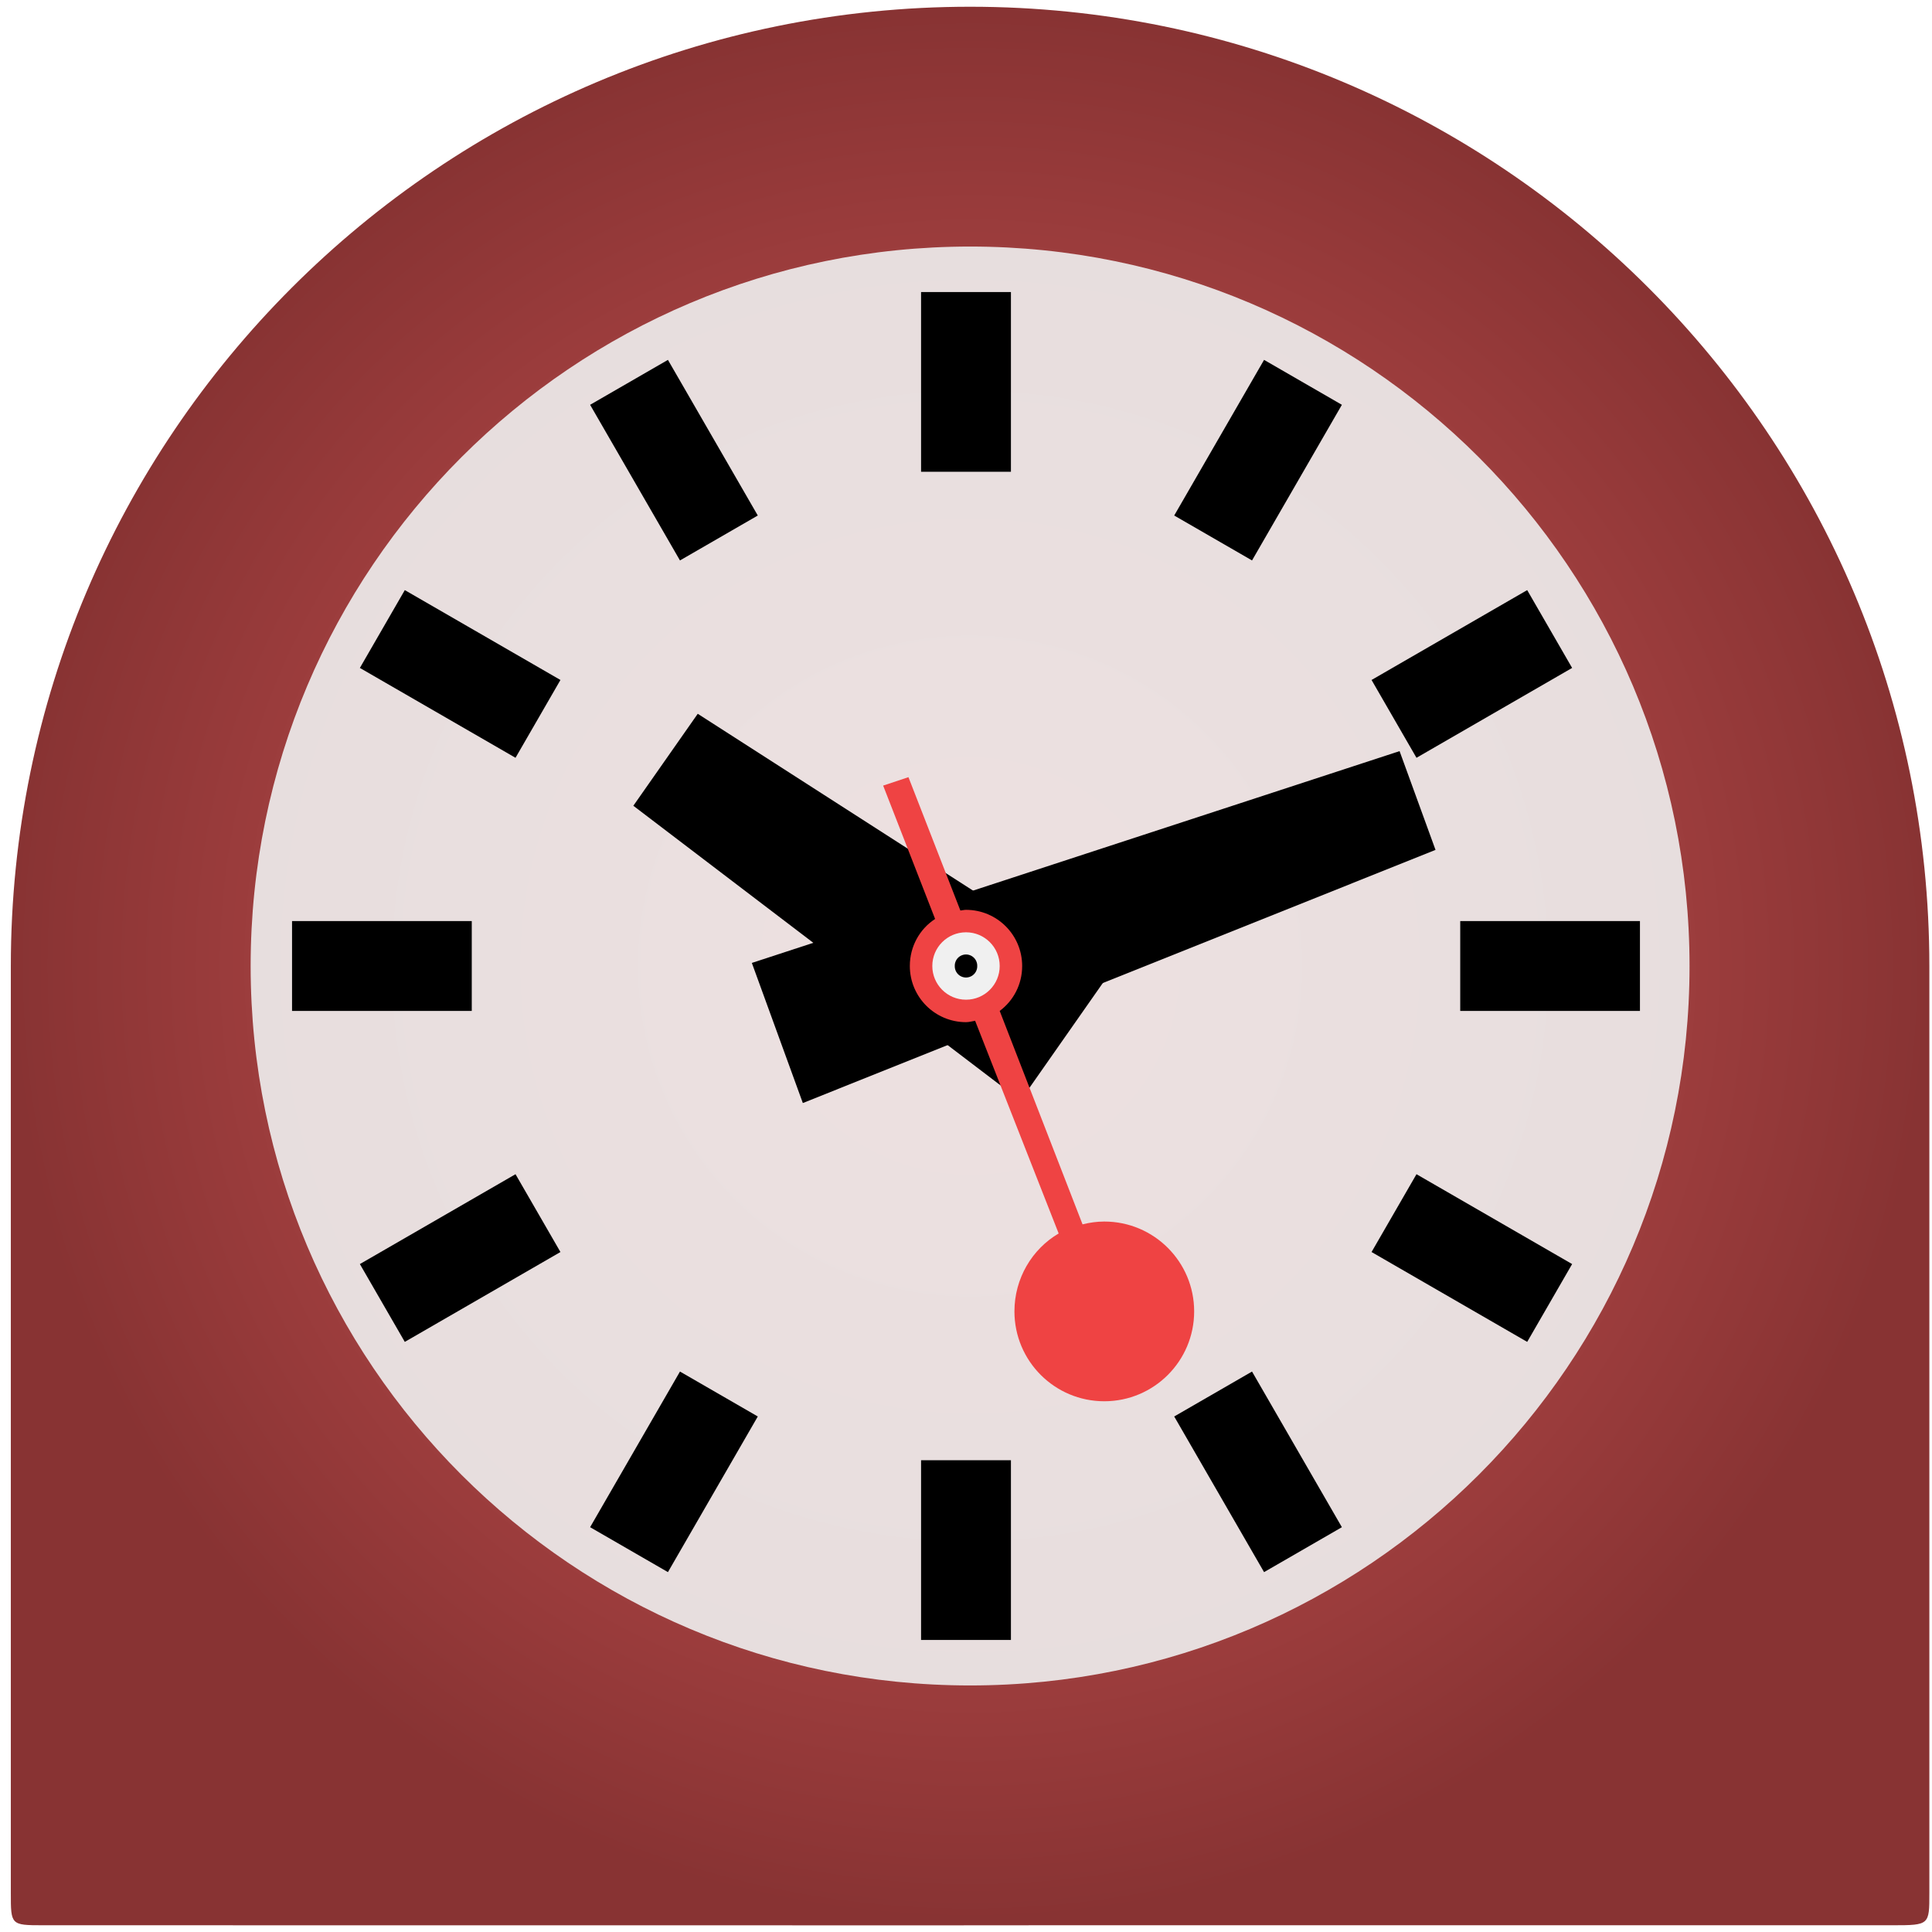
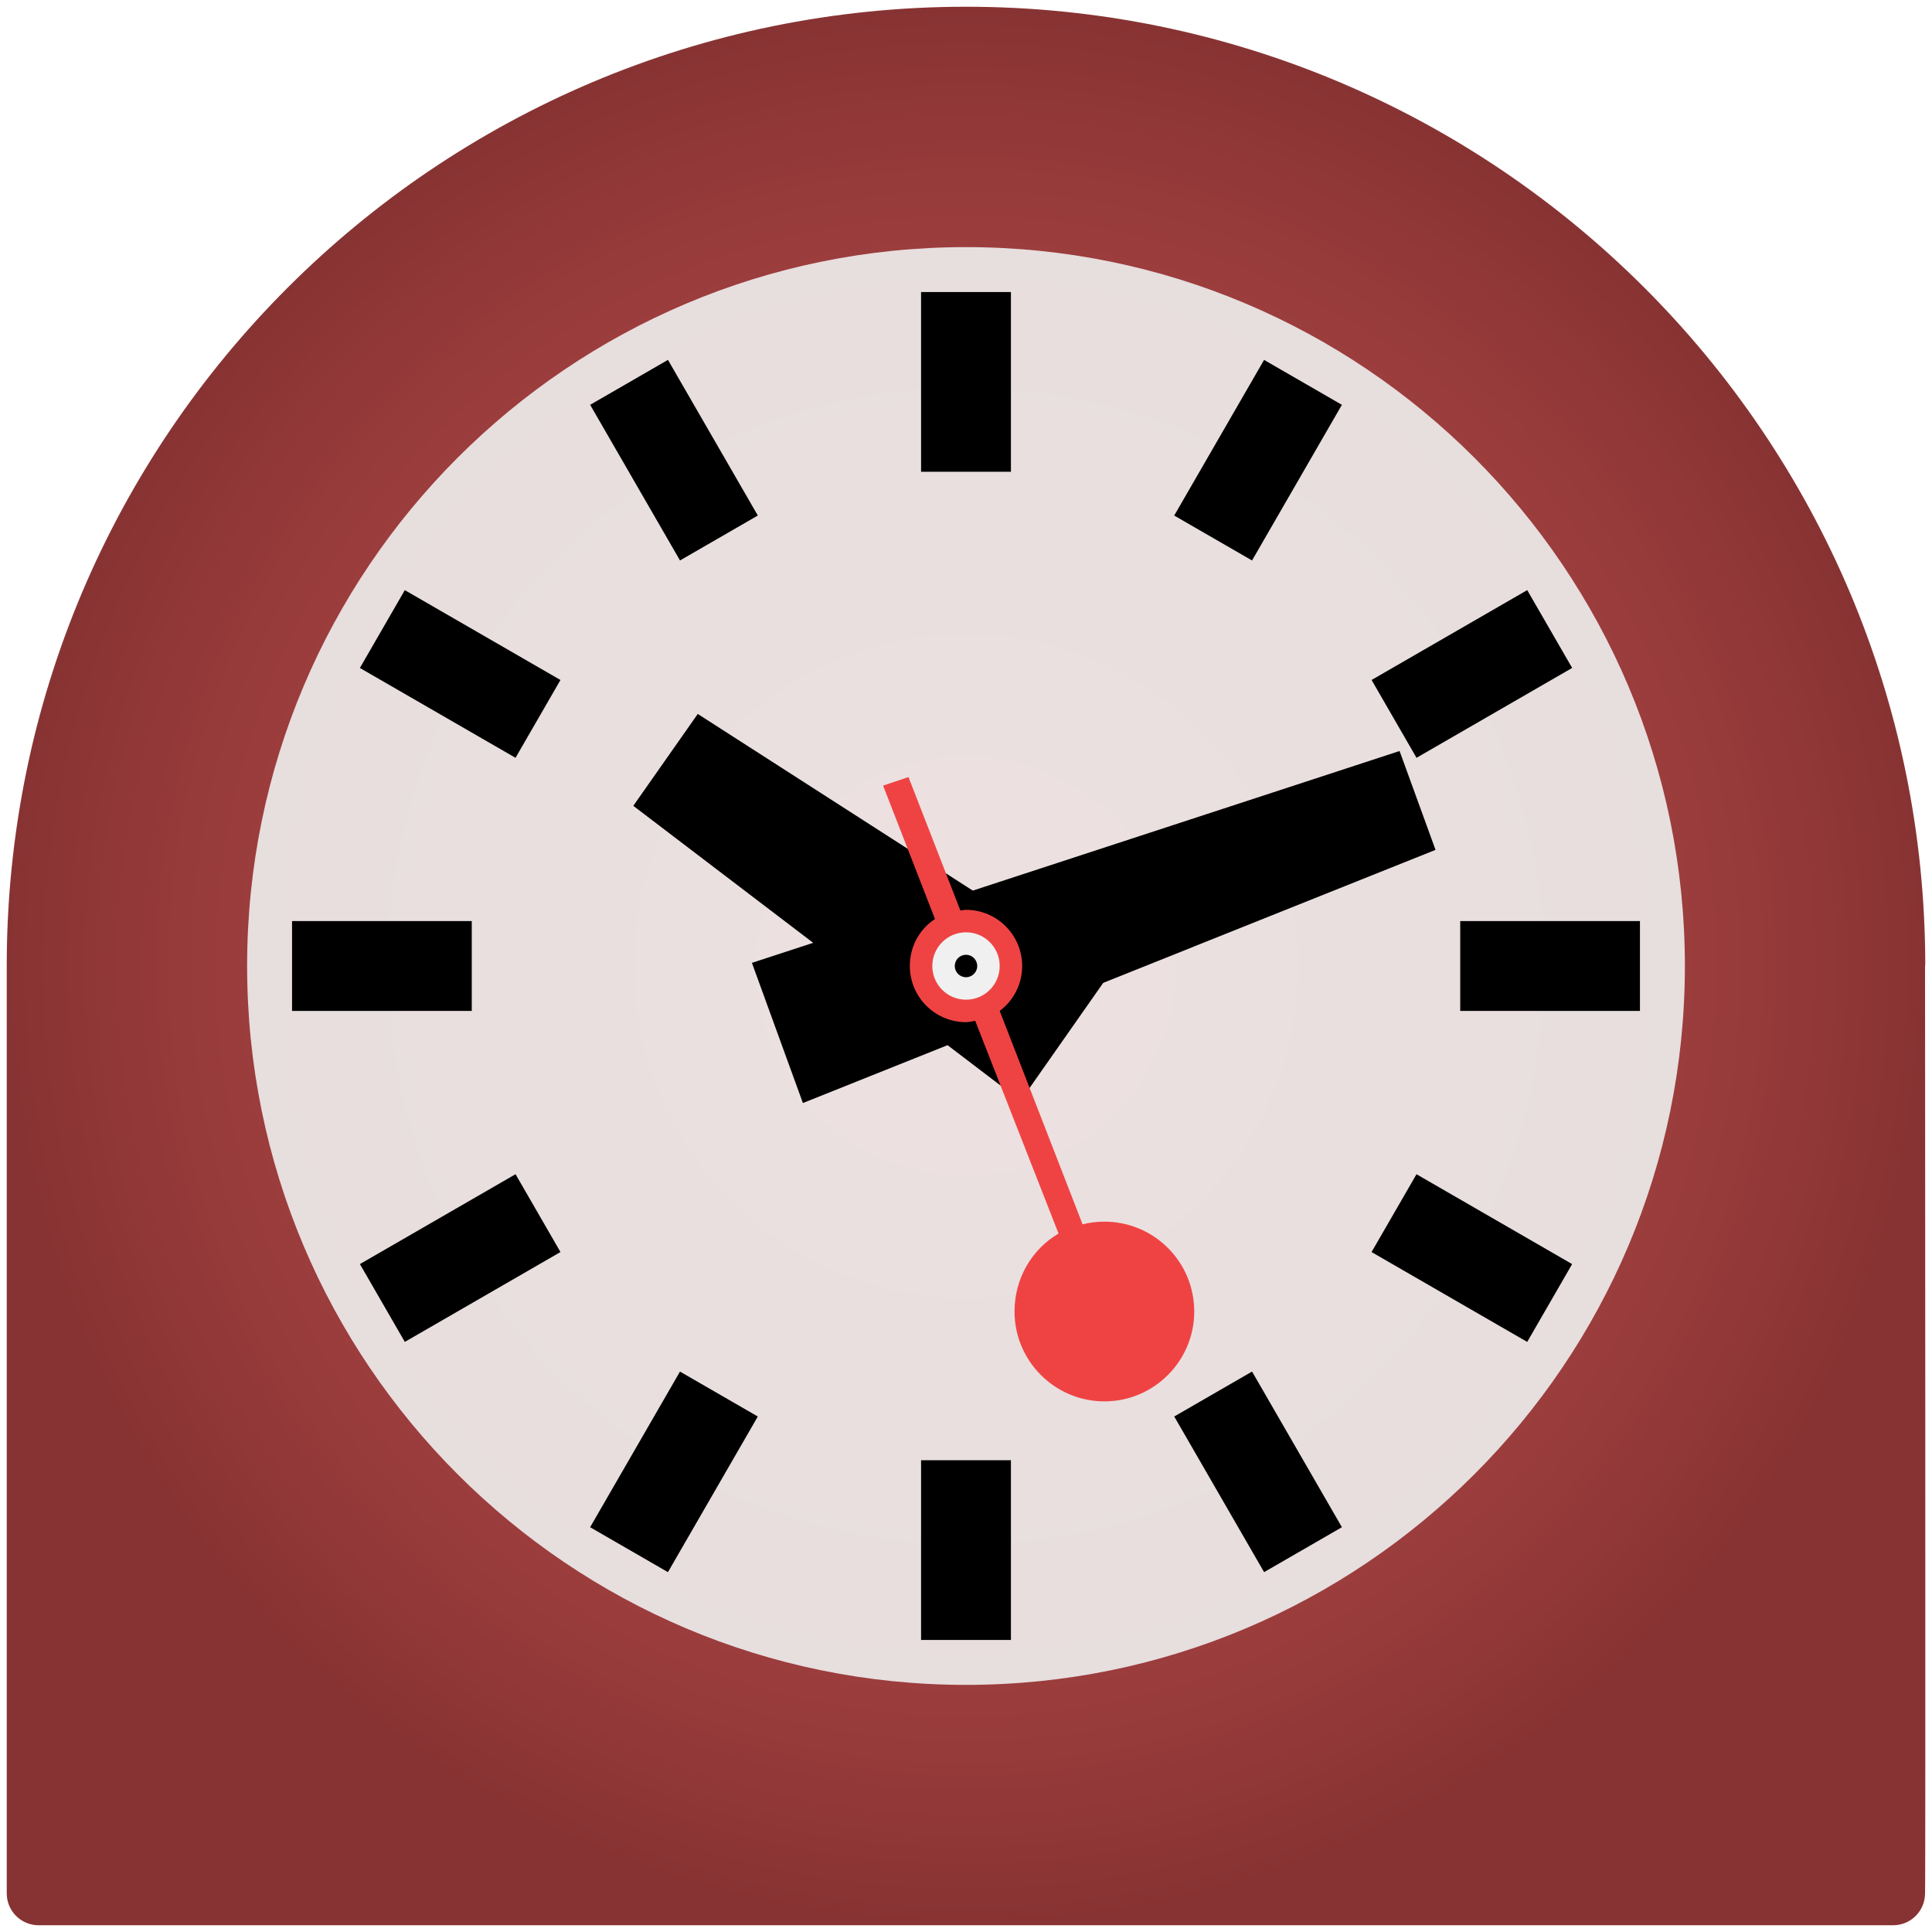
- <svg xmlns="http://www.w3.org/2000/svg" xmlns:xlink="http://www.w3.org/1999/xlink" version="1.1" x="0px" y="0px" width="86px" height="86px" viewBox="0 0 86 86" enable-background="new 0 0 86 86" xml:space="preserve">
+ <svg xmlns="http://www.w3.org/2000/svg" version="1.1" viewBox="0 0 86 86">
  <defs>
-     <radialGradient xlink:href="#SVGID_1_" id="radialGradient4187" cx="42.999" cy="43.002" fx="42.999" fy="43.002" r="42.701" gradientTransform="matrix(0.00178111,0.9952915,-1.000018,0.00178958,85.92552,0.1280033)" gradientUnits="userSpaceOnUse" />
+     <radialGradient id="gradient" cx="43" cy="43" fx="43" fy="43" r="42.7" gradientUnits="userSpaceOnUse">
+       <stop offset="0" style="stop-color:#d85a5a;stop-opacity:1" />
+       <stop offset="1" style="stop-color:#883333;stop-opacity:1" />
+     </radialGradient>
  </defs>
-   <g transform="translate(0.1822034,0)">
-     <linearGradient id="SVGID_1_" gradientUnits="userSpaceOnUse" x1="12.806" y1="73.194" x2="73.193" y2="12.807">
-       <stop offset="0" style="stop-color:#d85a5a;stop-opacity:1;" />
-       <stop offset="1" style="stop-color:#883333;stop-opacity:1;" />
-     </linearGradient>
-     <path style="fill:url(#radialGradient4187);fill-opacity:1.0" d="m 85.7,43 c 0,15.949 0.002,0.006 0,41.277 -5.1e-5,1.399 0.002,1.423 -1.606,1.423 -83.793,-0.002 1.513,0.009 -82.371,0 -1.421,-1.61e-4 -1.423,-0.016 -1.423,-1.423 -0.003,-26.658 0,-26.661 0,-41.277 C 0.3,19.417 19.417,0.3 43,0.3 66.583,0.3 85.7,19.417 85.7,43 z" />
-     <path style="opacity:0.9;fill:#f0f0f0;fill-opacity:1" d="M 75.025,43 C 75.025,60.687 60.687,75.025 43,75.025 25.313,75.025 10.975,60.687 10.975,43 10.975,25.313 25.313,10.975 43,10.975 60.687,10.975 75.025,25.313 75.025,43 z" />
+   <rect style="fill:none;opacity:0" width="86" height="86" />
+   <path style="fill:url(#gradient)" d="M 85.7,42.98 C 85.7,19.41 66.58,0.3 43,0.3 19.42,0.3 0.3,19.41 0.3,42.98 v 41.3 c 0,0.79 0.64,1.42 1.42,1.42 h 82.55 c 0.79,0 1.42,-0.64 1.42,-1.42 0.03,0 0,-41.33 0,-41.3 z" />
+   <circle style="fill:#f0f0f0;opacity:0.9" cx="43" cy="43" r="32" />
+   <g style="fill:#000000">
+     <rect y="13" x="41" height="8" width="4" />
+     <rect y="65" x="41" height="8" width="4" />
+     <rect y="13" x="-45" height="8" width="4" transform="rotate(-90)" />
+     <rect y="65" x="-45" height="8" width="4" transform="rotate(-90)" />
+     <rect y="-14.26" x="-60.74" height="8" width="4" transform="rotate(-120)" />
+     <rect y="37.74" x="-60.74" height="8" width="4" transform="rotate(-120)" />
+     <rect y="-45.74" x="-60.74" height="8" width="4" transform="rotate(-150)" />
+     <rect y="6.26" x="-60.74" height="8" width="4" transform="rotate(-150)" />
+     <rect y="28.74" x="-17.74" height="8" width="4" transform="rotate(-60)" />
+     <rect y="80.74" x="-17.74" height="8" width="4" transform="rotate(-60)" />
+     <rect y="28.74" x="13.74" height="8" width="4" transform="rotate(-30)" />
+     <rect y="80.74" x="13.74" height="8" width="4" transform="rotate(-30)" />
  </g>
-   <rect y="13" x="41" height="8" width="4" style="fill:#000000;fill-opacity:1;fill-rule:nonzero;stroke:none" />
-   <rect y="65" x="41" height="8" width="4" style="fill:#000000;fill-opacity:1;fill-rule:nonzero;stroke:none" />
-   <rect transform="matrix(0,-1,1,0,0,0)" y="13" x="-45" height="8" width="4" style="fill:#000000;fill-opacity:1;fill-rule:nonzero;stroke:none" />
-   <rect transform="matrix(0,-1,1,0,0,0)" y="65" x="-45" height="8" width="4" style="fill:#000000;fill-opacity:1;fill-rule:nonzero;stroke:none" />
-   <rect transform="matrix(-0.5,-0.8660254,0.8660254,-0.5,0,0)" y="-14.261" x="-60.739" height="8" width="4" style="fill:#000000;fill-opacity:1;fill-rule:nonzero;stroke:none" />
-   <rect transform="matrix(-0.5,-0.8660254,0.8660254,-0.5,0,0)" y="37.739" x="-60.739" height="8" width="4" style="fill:#000000;fill-opacity:1;fill-rule:nonzero;stroke:none" />
-   <rect transform="matrix(-0.8660254,-0.5,0.5,-0.8660254,0,0)" y="-45.739" x="-60.739" height="8" width="4" style="fill:#000000;fill-opacity:1;fill-rule:nonzero;stroke:none" />
-   <rect transform="matrix(-0.8660254,-0.5,0.5,-0.8660254,0,0)" y="6.261" x="-60.739" height="8" width="4" style="fill:#000000;fill-opacity:1;fill-rule:nonzero;stroke:none" />
-   <rect transform="matrix(0.5,-0.8660254,0.8660254,0.5,0,0)" y="28.739" x="-17.739" height="8" width="4" style="fill:#000000;fill-opacity:1;fill-rule:nonzero;stroke:none" />
-   <rect transform="matrix(0.5,-0.8660254,0.8660254,0.5,0,0)" y="80.739" x="-17.739" height="8" width="4" style="fill:#000000;fill-opacity:1;fill-rule:nonzero;stroke:none" />
-   <rect transform="matrix(0.8660254,-0.5,0.5,0.8660254,0,0)" y="28.739" x="13.739" height="8" width="4" style="fill:#000000;fill-opacity:1;fill-rule:nonzero;stroke:none" />
-   <rect transform="matrix(0.8660254,-0.5,0.5,0.8660254,0,0)" y="80.739" x="13.739" height="8" width="4" style="fill:#000000;fill-opacity:1;fill-rule:nonzero;stroke:none" />
-   <path style="fill:#000000;fill-opacity:1;fill-rule:nonzero;stroke:none" d="m 28.192,35.867 2.867,-4.094 18.226,11.706 -3.859,5.512 z" />
-   <path style="fill:#000000;fill-opacity:1;fill-rule:nonzero;stroke:none" d="m 35.737,49.1 -2.27,-6.237 28.833,-9.428 1.6,4.397 z" />
-   <path style="fill:#ef4343;fill-opacity:1;fill-rule:nonzero;stroke:none" d="M 40.438 34.594 L 39.312 34.969 L 41.625 40.906 C 40.941 41.352 40.5 42.122 40.5 43 C 40.5 44.381 41.619 45.5 43 45.5 C 43.141 45.5 43.272 45.46 43.406 45.438 L 47.125 54.906 C 45.942 55.601 45.156 56.904 45.156 58.375 C 45.156 60.584 46.947 62.375 49.156 62.375 C 51.365 62.375 53.156 60.584 53.156 58.375 C 53.156 56.166 51.365 54.375 49.156 54.375 C 48.821 54.375 48.498 54.423 48.188 54.5 L 44.5 45 C 45.112 44.544 45.5 43.822 45.5 43 C 45.5 41.619 44.381 40.5 43 40.5 C 42.914 40.5 42.834 40.523 42.75 40.531 L 40.438 34.594 z " />
-   <path style="fill:#f0f0f0;fill-opacity:1;fill-rule:nonzero;stroke:none" d="m 39.811,27.572 a 1.224,1.804 0 1 1 -2.448,0 1.224,1.804 0 1 1 2.448,0 z" transform="matrix(1.225536,0,0,0.831614,-4.289476,20.07049)" />
-   <path style="fill:#000000;fill-opacity:1;fill-rule:nonzero;stroke:none" d="m 7.653,5.648 a 1.458,1.275 0 1 1 -2.915,0 1.458,1.275 0 1 1 2.915,0 z" transform="matrix(0.3430232,0,0,0.3920266,40.875,40.78571)" />
+   <g style="fill:#000000">
+     <path d="m 28.19,35.87 2.87,-4.09 18.23,11.71 -3.86,5.51 z" />
+     <path d="m 35.74,49.1 -2.27,-6.24 28.83,-9.43 1.6,4.4 z" />
+   </g>
+   <path style="fill:#ef4343" d="M 40.44 34.59 L 39.31 34.97 L 41.62 40.91 C 40.94 41.35 40.5 42.12 40.5 43 C 40.5 44.38 41.62 45.5 43 45.5 C 43.14 45.5 43.27 45.46 43.41 45.44 L 47.12 54.91 C 45.94 55.6 45.16 56.9 45.16 58.38 C 45.16 60.58 46.95 62.38 49.16 62.38 C 51.37 62.38 53.16 60.58 53.16 58.38 C 53.16 56.17 51.37 54.38 49.16 54.38 C 48.82 54.38 48.5 54.42 48.19 54.5 L 44.5 45 C 45.11 44.54 45.5 43.82 45.5 43 C 45.5 41.62 44.38 40.5 43 40.5 C 42.91 40.5 42.83 40.52 42.75 40.53 L 40.44 34.59 z" />
+   <circle style="fill:#f0f0f0" cx="43" cy="43" r="1.5" />
+   <circle style="fill:#000000" cx="43" cy="43" r="0.5" />
</svg>
